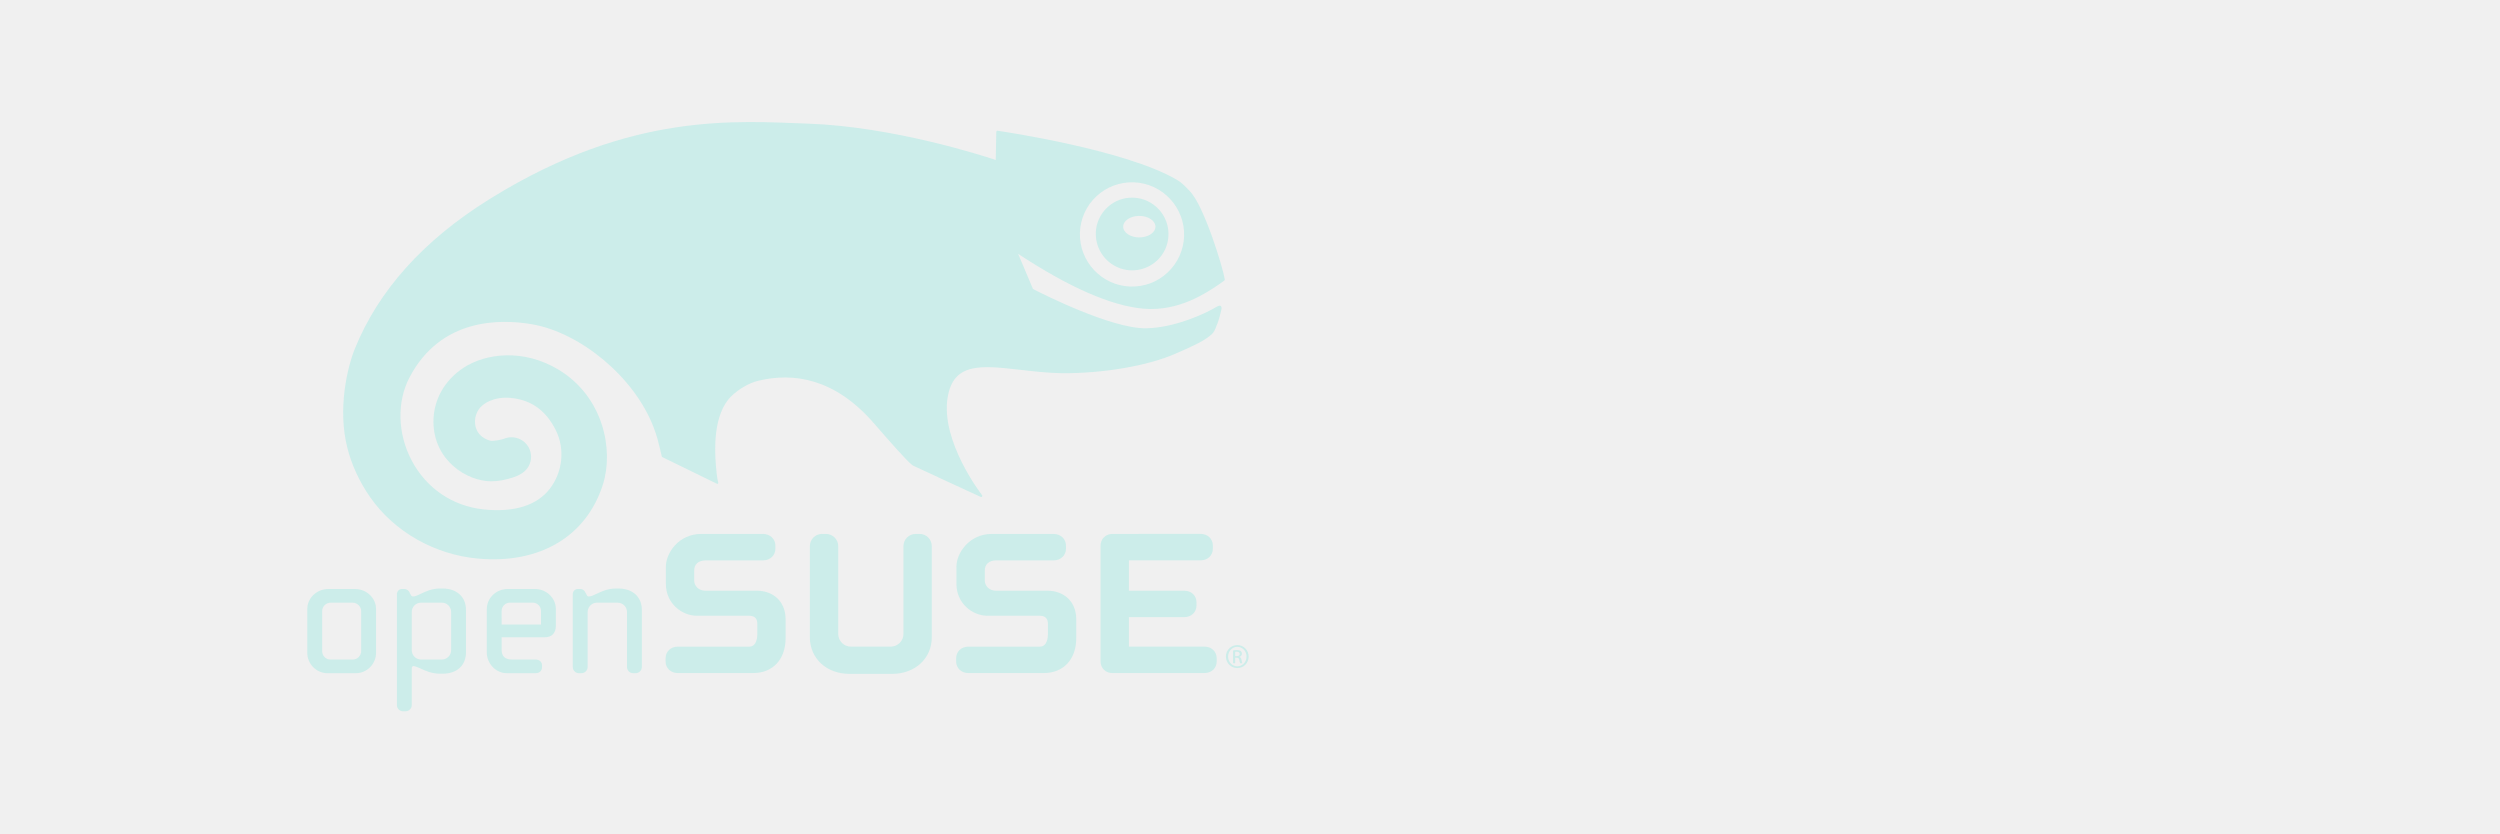
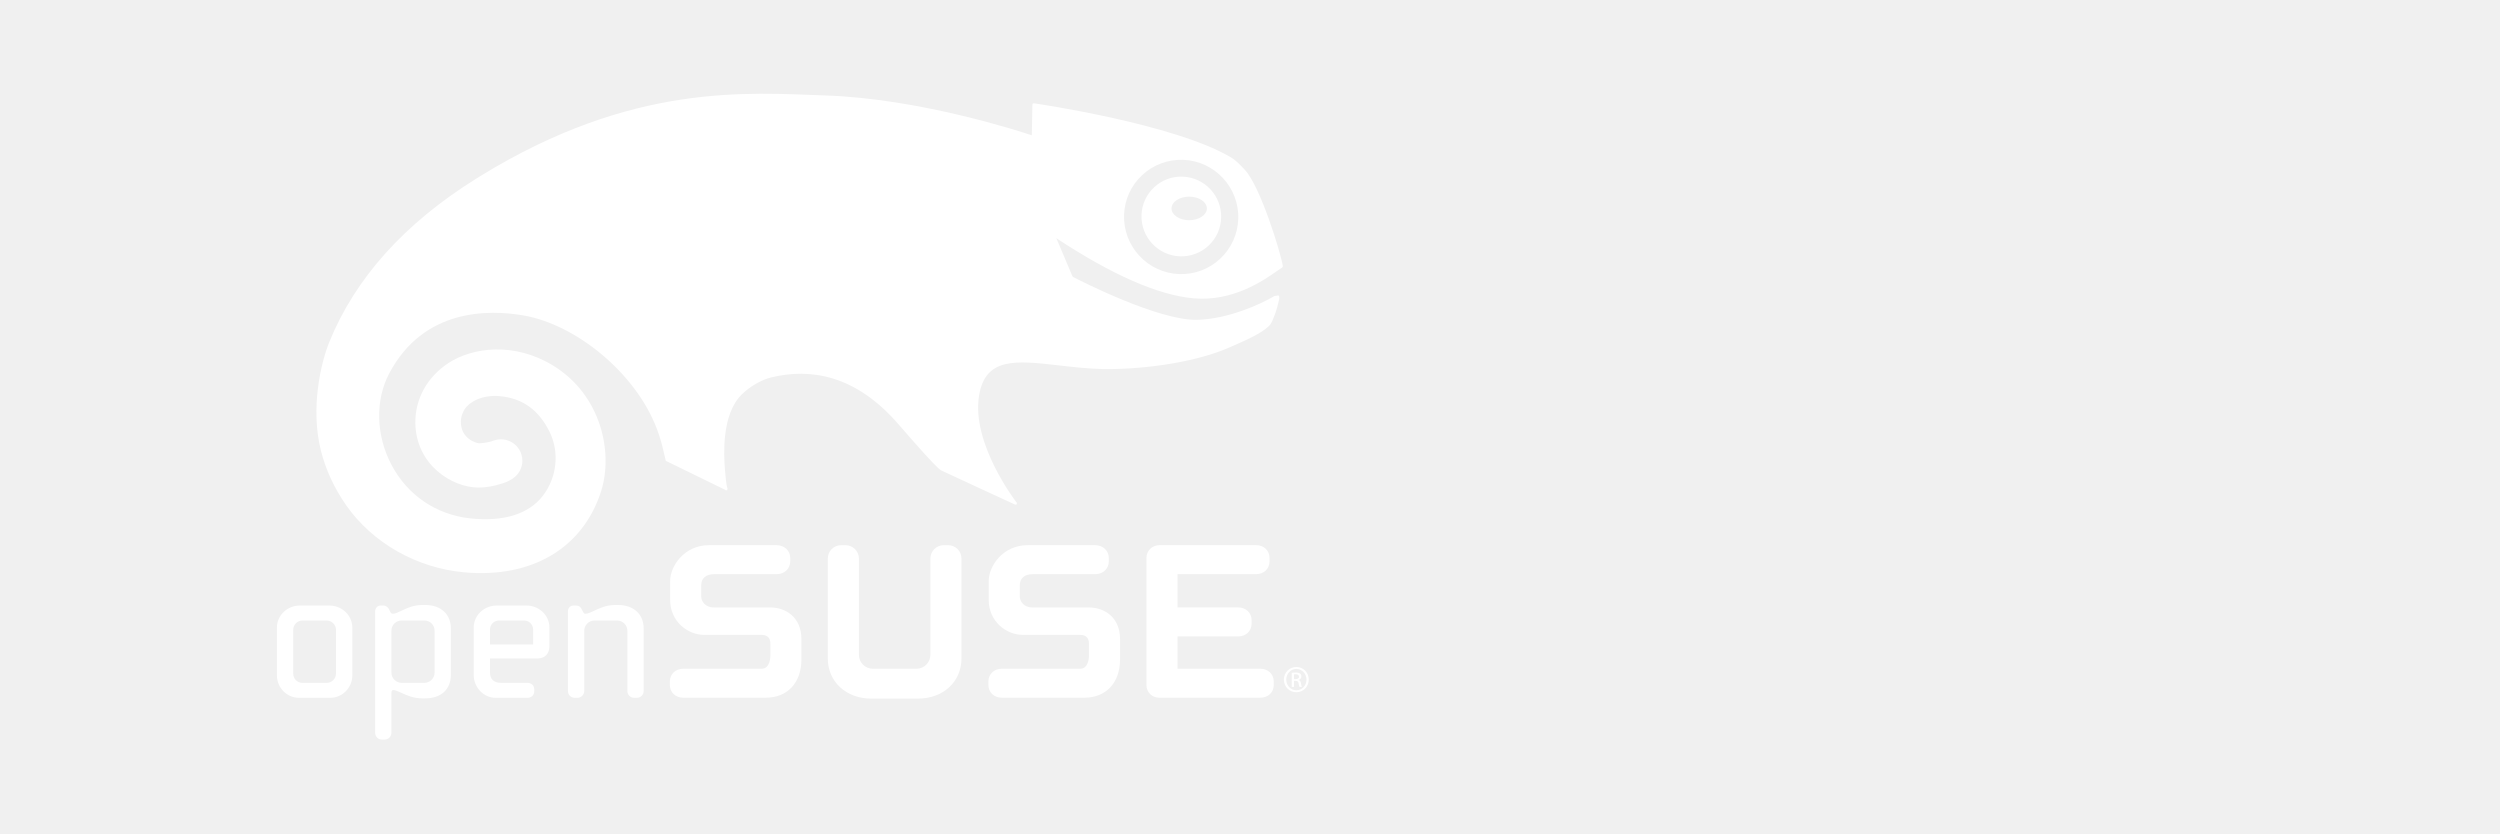
- <svg xmlns="http://www.w3.org/2000/svg" width="270" height="90" viewBox="-94.4 -31.5 849.8 283.3">
-   <g fill="#ccedea">
-     <path d="M290.85 35.7c-3.311-.12-6.45 1.05-8.85 3.3s-3.815 5.3-3.915 8.6c-.23 6.82 5.111 12.559 11.916 12.81 3.31.1 6.465-1.07 8.878-3.32a12.25 12.25 0 0 0 3.901-8.6c.23-6.818-5.109-12.548-11.93-12.79m2.02 13.512c-3.03 0-5.479-1.64-5.479-3.65 0-2.029 2.449-3.66 5.48-3.66 3.03 0 5.486 1.631 5.486 3.66 0 2.01-2.458 3.65-5.486 3.65m28.798 14.729c.09-.07.296-.251.269-.42-.685-4.278-7.06-25.028-11.884-30.018-1.33-1.36-2.394-2.7-4.55-3.96-17.454-10.171-58.863-16.31-60.803-16.59 0 0-.194-.041-.33.09-.104.103-.124.3-.124.3s-.16 8.58-.184 9.54c-4.229-1.42-34.972-11.351-63.791-12.351-24.44-.86-60.033-4.02-107.2 24.98l-1.394.868c-22.19 13.841-37.51 30.91-45.518 50.74-2.512 6.24-5.89 20.32-2.542 33.568 1.442 5.791 4.13 11.611 7.756 16.82 8.194 11.77 21.944 19.58 36.749 20.898 20.904 1.87 36.733-7.519 42.363-25.099 3.87-12.13 0-29.928-14.84-39.008-12.07-7.39-25.048-5.71-32.577-.73-6.531 4.33-10.23 11.06-10.165 18.451.15 13.11 11.444 20.078 19.564 20.1 2.359 0 4.728-.41 7.4-1.28.95-.29 1.844-.65 2.83-1.26l.309-.18.194-.13-.065.038c1.85-1.261 2.964-3.311 2.964-5.51q.001-.902-.256-1.821c-.959-3.32-4.239-5.328-7.638-4.71l-.46.11-.62.189-.902.31c-1.87.46-3.269.5-3.569.51-.95-.06-5.624-1.46-5.624-6.58v-.07c0-1.88.754-3.199 1.17-3.92 1.454-2.28 5.435-4.518 10.814-4.05 7.059.61 12.149 4.23 15.52 11.06 3.128 6.35 2.31 14.16-2.11 19.88-4.39 5.669-12.205 8.079-22.598 6.96-10.481-1.16-19.34-7.191-24.303-16.58-4.857-9.177-5.122-20.058-.686-28.417 10.609-20.03 30.649-19.82 41.637-17.921 16.26 2.82 34.758 17.819 41.319 35.139 1.06 2.76 1.6 4.95 2.071 6.95l.709 2.99 18.37 8.97c.394.192.528.258.685.14.19-.14.081-.53.081-.53-.114-.41-.38-.789-.805-5.93-.349-4.561-1.059-17.05 5.229-23.24 2.441-2.418 6.16-4.577 9.099-5.268 12.04-2.941 26.159-.912 39.507 14.54 6.91 7.98 10.279 11.618 11.97 13.248 0 0 .385.364.589.532.223.183.369.337.694.519.558.31 22.954 10.62 22.954 10.62s.266.132.462-.11c.193-.24.01-.479.01-.479-.15-.17-14.2-18.328-11.698-33.279 1.97-11.909 11.447-10.83 24.558-9.35 4.279.5 9.151 1.06 14.196 1.172 14.084.09 29.254-2.511 38.604-6.601 6.049-2.63 9.909-4.38 12.328-6.579.87-.72 1.32-1.89 1.79-3.15l.33-.831c.391-1.021.966-3.171 1.219-4.35.102-.519.22-1.027-.209-1.36-.392-.302-1.294.241-1.294.241-4.106 2.471-14.37 7.15-23.965 7.35-11.914.24-36.054-12.06-38.555-13.36-1.674-3.985-3.346-7.972-5.044-11.947 17.27 11.379 31.594 17.668 42.56 18.638 12.206 1.087 21.722-5.573 25.852-8.344.54-.36 1.08-.762 1.576-1.148zm-48.992-16.369c.176-4.73 2.156-9.12 5.615-12.34 3.46-3.23 7.974-4.9 12.708-4.75 9.76.35 17.43 8.59 17.095 18.339-.184 4.73-2.165 9.12-5.614 12.33-3.46 3.25-7.965 4.92-12.72 4.76-9.75-.36-17.41-8.58-17.084-18.338z" clip-rule="evenodd" fill-rule="evenodd" />
-     <path d="M143.98 150.01c-7.784 0-12.065 6.58-12.065 11.13v5.84c0 6.7 5.474 10.851 10.55 10.851h17.819c2.245 0 2.715 1.47 2.715 2.71v3.769c0 .4-.081 4.02-2.715 4.02h-24.303c-2.415 0-4.16 1.68-4.16 3.98v1.041c0 2.29 1.745 3.96 4.16 3.96h25.624c6.698 0 11.02-4.66 11.02-11.879v-6.301c0-6.779-4.87-9.81-9.706-9.81h-17.533c-2.64 0-3.835-1.98-3.835-3.38v-3.479c0-2.19 1.464-3.46 4.025-3.46h19.408c2.38 0 4.17-1.71 4.17-3.971v-1.04c0-2.27-1.82-3.981-4.25-3.981zm72.86 0a4.16 4.16 0 0 0-4.155 4.17v29.839c0 2.39-1.95 4.31-4.31 4.31h-13.546a4.31 4.31 0 0 1-4.309-4.31V154.18a4.174 4.174 0 0 0-4.169-4.171h-1.31a4.135 4.135 0 0 0-4.17 4.17v30.971c0 7.21 5.673 12.44 13.488 12.44h14.485c7.805 0 13.475-5.228 13.475-12.44v-30.97c0-2.33-1.829-4.171-4.16-4.171zm25.93 0c-7.78 0-12.074 6.58-12.074 11.13v5.84c0 6.7 5.484 10.851 10.564 10.851h17.814c2.249 0 2.72 1.47 2.72 2.71v3.769c0 .4-.08 4.02-2.72 4.02H234.76c-2.404 0-4.16 1.68-4.16 3.98v1.041c0 2.29 1.756 3.96 4.16 3.96h25.633c6.7 0 11.041-4.66 11.041-11.879v-6.301c0-6.779-4.884-9.81-9.72-9.81h-17.533c-2.647 0-3.84-1.98-3.84-3.38v-3.479c0-2.19 1.465-3.46 4.026-3.46h19.419c2.375 0 4.158-1.71 4.158-3.971v-1.04c0-2.27-1.818-3.981-4.26-3.981zm36.92 3.98v39.358c0 2.259 1.705 3.96 3.964 3.96h31.364c2.415 0 4.16-1.67 4.16-3.96v-1.042c0-2.3-1.745-3.98-4.16-3.98H289.33v-10.02h18.822c2.41 0 4.16-1.69 4.16-3.98v-1.04c0-2.302-1.75-3.971-4.16-3.971H289.33v-10.32h24.382c2.406 0 4.16-1.66 4.16-3.971v-1.04c0-2.301-1.754-3.981-4.16-3.981l-29.968.003c-2.307 0-4.055 1.715-4.055 3.984zM17.143 168.745c-3.93 0-7.13 3.058-7.13 6.83v14.839c0 3.83 3.096 6.95 6.892 6.95h9.599c3.795 0 6.891-3.12 6.891-6.95v-14.84c0-3.769-3.2-6.83-7.13-6.83zm-2.076 21.08v-13.551a2.903 2.903 0 0 1 2.9-2.889h7.48c1.56 0 2.89 1.33 2.89 2.889v13.55c0 1.6-1.295 2.9-2.89 2.9h-7.535c-1.6 0-2.845-1.272-2.845-2.9m40.066-21.255c-2.768 0-4.855.99-6.53 1.8-1.02.489-1.905.912-2.59.912a.82.82 0 0 1-.716-.37l-.638-1.221c-.16-.321-.8-.949-1.591-.949h-.95c-.911 0-1.64.82-1.64 1.819v37.64c0 1.18.93 2.11 2.11 2.11h.82c1.17 0 2.12-.94 2.12-2.11v-12.49c0-.37.24-.77.485-.77.685 0 1.57.402 2.59.87 1.675.77 3.762 1.72 6.53 1.72h.886c4.9 0 7.948-2.801 7.948-7.3v-14.368c0-4.43-3.113-7.291-7.948-7.291zm-9.603 20.963V176.57c0-1.79 1.4-3.188 3.189-3.188h7.01c1.79 0 3.189 1.4 3.189 3.188v12.962a3.19 3.19 0 0 1-3.189 3.188h-7.01a3.19 3.19 0 0 1-3.189-3.188m25.51-13.965v14.73c0 3.82 3.102 7.059 6.76 7.059h9.905c1.224 0 2.11-.849 2.11-2.001v-.65c0-1.159-.886-1.99-2.11-1.99h-8.137c-2.28 0-3.483-1.12-3.483-3.252v-4.309h14.678c2.361 0 3.757-1.44 3.757-3.88v-5.71c0-3.77-3.195-6.83-7.11-6.83l-9.248.002c-3.93.003-7.121 3.06-7.121 6.831m5.046.65c0-1.59 1.25-2.839 2.843-2.839h7.71c1.589 0 2.829 1.25 2.829 2.84v4.599H76.085zm38.836-7.648c-2.759 0-4.84.99-6.52 1.79-1.046.492-1.939.922-2.668.922-.321 0-.451-.04-.7-.472l-.58-1.06c-.334-.67-.9-1.008-1.665-1.008h-.816c-.985 0-1.705.768-1.705 1.819v24.69c0 1.17.925 2.11 2.116 2.11h.815a2.12 2.12 0 0 0 2.124-2.11v-18.68c0-1.75 1.43-3.188 3.18-3.188h7.014a3.196 3.196 0 0 1 3.185 3.188v18.68c0 1.17.93 2.11 2.11 2.11h.824a2.12 2.12 0 0 0 2.12-2.11v-19.39c0-4.43-3.114-7.29-7.953-7.29zm211.275 19.223c2.136 0 3.838 1.736 3.838 3.91 0 2.204-1.703 3.923-3.855 3.923-2.137 0-3.873-1.719-3.873-3.924 0-2.171 1.736-3.91 3.873-3.91zm-.017.607c-1.72 0-3.126 1.477-3.126 3.3 0 1.86 1.407 3.317 3.143 3.317 1.736.02 3.126-1.457 3.126-3.299s-1.39-3.318-3.126-3.318zm-.73 5.575h-.695v-4.358c.365-.053.712-.105 1.233-.105.662 0 1.095.138 1.354.33.262.189.402.484.402.903 0 .571-.382.919-.85 1.06v.036c.382.068.641.416.729 1.06.105.678.207.938.277 1.076h-.73c-.105-.138-.208-.538-.294-1.112-.105-.554-.382-.765-.938-.765h-.486v1.875zm0-2.415h.503c.574 0 1.06-.207 1.06-.747 0-.382-.277-.765-1.06-.765-.226 0-.382.018-.503.037z" />
+ <svg xmlns="http://www.w3.org/2000/svg" version="1.1" x="0" y="0" width="270" height="90" viewBox="27.3 -11.6 339.6 113.2" id="svg2">
+   <defs id="defs2">
+     <clipPath id="vlpa">
+       <path d="M 0,200.3 H 320 V 0 H 0 Z" id="path1" />
+     </clipPath>
+   </defs>
+   <g transform="matrix(0.4380423,0,0,-0.4380423,64.91652,88.86553)" id="g13" style="fill:#ffffff;fill-opacity:1">
+     <g clip-path="url(#vlpa)" id="g12" style="fill:#ffffff;fill-opacity:1">
+       <g transform="translate(262.7,162.7)" id="g2" style="fill:#ffffff;fill-opacity:1">
+         <path d="m 0,0 c 0.175,4.73 2.156,9.12 5.614,12.34 3.46,3.231 7.975,4.9 12.71,4.75 9.761,-0.349 17.43,-8.589 17.1,-18.34 C 35.24,-5.98 33.26,-10.37 29.81,-13.58 26.35,-16.83 21.846,-18.5 17.09,-18.34 7.341,-17.981 -0.32,-9.76 0.01,0 Z m 47.35,-17.44 c 0.805,0.532 1.396,0.972 1.645,1.07 l 0.269,0.419 c -0.681,4.28 -7.06,25.03 -11.88,30.02 -1.329,1.36 -2.394,2.7 -4.549,3.961 -17.46,10.17 -58.86,16.31 -60.8,16.59 l -0.33,-0.091 -0.124,-0.3 c 0,0 -0.16,-8.58 -0.184,-9.539 -4.229,1.421 -34.97,11.35 -63.79,12.35 -24.44,0.859 -60.03,4.02 -107.2,-24.98 l -1.395,-0.868 c -22.19,-13.84 -37.51,-30.91 -45.52,-50.74 -2.512,-6.24 -5.89,-20.32 -2.542,-33.57 1.442,-5.791 4.131,-11.61 7.756,-16.82 8.194,-11.77 21.94,-19.58 36.75,-20.9 20.9,-1.87 36.73,7.519 42.36,25.1 3.871,12.13 0,29.93 -14.84,39.01 -12.07,7.391 -25.05,5.711 -32.58,0.73 -6.532,-4.331 -10.23,-11.06 -10.17,-18.45 0.151,-13.11 11.44,-20.08 19.56,-20.1 2.359,0 4.728,0.41 7.399,1.28 0.951,0.29 1.845,0.649 2.831,1.259 l 0.309,0.181 0.194,0.13 -0.065,-0.039 c 1.851,1.261 2.964,3.312 2.964,5.511 0,0.6 -0.084,1.208 -0.256,1.82 -0.959,3.32 -4.239,5.329 -7.638,4.71 l -0.459,-0.109 -0.621,-0.19 -0.901,-0.31 c -1.87,-0.46 -3.27,-0.5 -3.569,-0.51 -0.951,0.061 -5.625,1.461 -5.625,6.58 v 0.07 c 0,1.88 0.754,3.199 1.17,3.92 1.454,2.28 5.435,4.518 10.81,4.05 7.059,-0.611 12.15,-4.231 15.52,-11.06 3.129,-6.349 2.31,-14.16 -2.11,-19.88 -4.39,-5.669 -12.2,-8.078 -22.6,-6.959 -10.48,1.159 -19.34,7.19 -24.3,16.58 -4.856,9.178 -5.121,20.06 -0.685,28.42 10.61,20.03 30.65,19.82 41.64,17.92 16.26,-2.821 34.76,-17.82 41.32,-35.14 1.06,-2.761 1.6,-4.949 2.072,-6.951 l 0.708,-2.99 18.37,-8.969 0.24,-0.181 0.446,0.041 0.081,0.529 c -0.114,0.411 -0.381,0.789 -0.805,5.93 -0.349,4.562 -1.06,17.05 5.228,23.24 2.441,2.419 6.161,4.578 9.099,5.269 12.04,2.941 26.16,0.912 39.51,-14.54 6.911,-7.981 10.28,-11.62 11.97,-13.25 l 0.59,-0.532 0.694,-0.519 c 0.554,-0.301 22.96,-10.62 22.96,-10.62 l 0.461,0.11 0.009,0.479 c -0.149,0.17 -14.2,18.33 -11.7,33.28 1.969,11.91 11.45,10.83 24.56,9.35 4.28,-0.5 9.152,-1.06 14.2,-1.172 14.08,-0.089 29.25,2.511 38.6,6.601 6.049,2.63 9.909,4.38 12.33,6.579 0.87,0.721 1.32,1.891 1.791,3.15 l 0.329,0.831 c 0.391,1.021 0.967,3.171 1.219,4.35 0.102,0.519 0.162,1.068 -0.209,1.359 l -1.294,-0.24 c -4.106,-2.471 -14.37,-7.15 -23.96,-7.35 -11.91,-0.241 -35.9,11.98 -38.4,13.28 l -0.241,0.279 c -0.589,1.44 -4.19,9.949 -4.96,11.75 17.27,-11.38 31.59,-17.67 42.56,-18.64 12.21,-1.087 21.72,5.574 25.79,8.422 H 47.361 Z M 20.2,-1.64 c -3.031,0 -5.479,1.64 -5.479,3.65 0,2.029 2.448,3.66 5.479,3.66 3.031,0 5.486,-1.631 5.486,-3.66 C 25.684,0 23.229,-1.64 20.2,-1.64 M 18.179,11.87 C 14.868,11.989 11.729,10.819 9.329,8.569 6.93,6.319 5.515,3.271 5.415,-0.03 c -0.23,-6.821 5.111,-12.56 11.92,-12.81 3.309,-0.1 6.464,1.07 8.878,3.32 2.409,2.261 3.795,5.311 3.9,8.599 0.23,6.819 -5.109,12.55 -11.93,12.79 z" style="fill:#ffffff;fill-opacity:1" id="path2" />
+       </g>
+       <g transform="translate(134,60.29)" id="g3" style="fill:#ffffff;fill-opacity:1">
+         <path d="m 0,0 c -7.784,0 -12.06,-6.58 -12.06,-11.13 v -5.84 c 0,-6.7 5.474,-10.85 10.55,-10.85 h 17.82 c 2.245,0 2.715,-1.47 2.715,-2.71 v -3.769 c 0,-0.4 -0.081,-4.02 -2.715,-4.02 h -24.3 c -2.415,0 -4.161,-1.68 -4.161,-3.98 v -1.041 c 0,-2.291 1.746,-3.961 4.161,-3.961 h 25.62 c 6.698,0 11.02,4.66 11.02,11.88 v 6.302 c 0,6.779 -4.87,9.809 -9.706,9.809 H 1.414 c -2.64,0 -3.836,1.98 -3.836,3.38 v 3.48 c 0,2.19 1.465,3.46 4.025,3.46 h 19.41 c 2.38,0 4.171,1.71 4.171,3.971 v 1.04 c 0,2.269 -1.821,3.981 -4.251,3.981 H 0.013 Z" style="fill:#ffffff;fill-opacity:1" id="path3" />
+       </g>
+       <g transform="translate(206.8,60.29)" id="g4" style="fill:#ffffff;fill-opacity:1">
+         <path d="m 0,0 c -2.301,0 -4.155,-1.87 -4.155,-4.171 v -29.84 c 0,-2.391 -1.95,-4.311 -4.311,-4.311 h -13.54 c -2.369,0 -4.309,1.92 -4.309,4.311 v 29.84 c 0,2.301 -1.87,4.171 -4.169,4.171 h -1.31 c -2.335,0 -4.171,-1.842 -4.171,-4.171 v -30.97 c 0,-7.21 5.674,-12.44 13.49,-12.44 h 14.48 c 7.805,0 13.48,5.229 13.48,12.44 v 30.97 C 5.485,-1.842 3.656,0 1.325,0 H 0.006 Z" style="fill:#ffffff;fill-opacity:1" id="path4" />
+       </g>
+       <g transform="translate(232.8,60.29)" id="g5" style="fill:#ffffff;fill-opacity:1">
+         <path d="m 0,0 c -7.78,0 -12.07,-6.58 -12.07,-11.13 v -5.84 c 0,-6.7 5.485,-10.85 10.56,-10.85 H 16.3 c 2.248,0 2.72,-1.47 2.72,-2.71 v -3.769 c 0,-0.4 -0.081,-4.02 -2.72,-4.02 H -8.01 c -2.404,0 -4.16,-1.68 -4.16,-3.98 v -1.041 c 0,-2.291 1.756,-3.961 4.16,-3.961 h 25.63 c 6.7,0 11.04,4.66 11.04,11.88 v 6.302 c 0,6.779 -4.884,9.809 -9.72,9.809 H 1.41 c -2.646,0 -3.839,1.98 -3.839,3.38 v 3.48 c 0,2.19 1.464,3.46 4.025,3.46 h 19.42 c 2.374,0 4.158,1.71 4.158,3.971 v 1.04 c 0,2.269 -1.819,3.981 -4.26,3.981 H 0.004 Z" style="fill:#ffffff;fill-opacity:1" id="path5" />
+       </g>
+       <g transform="translate(273.7,60.29)" id="g6" style="fill:#ffffff;fill-opacity:1">
+         <path d="m 0,0 c -2.31,0 -4.055,-1.712 -4.055,-3.981 v -39.36 c 0,-2.259 1.705,-3.96 3.964,-3.96 h 31.36 c 2.415,0 4.16,1.67 4.16,3.96 v 1.042 c 0,2.3 -1.745,3.98 -4.16,3.98 H 5.579 v 10.02 h 18.82 c 2.41,0 4.161,1.69 4.161,3.981 v 1.04 c 0,2.301 -1.751,3.971 -4.161,3.971 H 5.579 v 10.32 h 24.38 c 2.406,0 4.16,1.659 4.16,3.971 v 1.04 c 0,2.301 -1.754,3.981 -4.16,3.981 H -0.011 V 0 Z" style="fill:#ffffff;fill-opacity:1" id="path6" />
+       </g>
+       <g transform="translate(5.053,20.49)" id="g7" style="fill:#ffffff;fill-opacity:1">
+         <path d="m 0,0 v 13.55 c 0,1.589 1.305,2.889 2.901,2.889 h 7.478 c 1.561,0 2.891,-1.329 2.891,-2.889 V 0 c 0,-1.6 -1.295,-2.899 -2.891,-2.899 H 2.845 C 1.245,-2.899 0,-1.628 0,0 m 2.077,21.08 c -3.931,0 -7.13,-3.059 -7.13,-6.83 V -0.59 c 0,-3.831 3.096,-6.951 6.891,-6.951 h 9.599 c 3.795,0 6.891,3.12 6.891,6.951 v 14.84 c 0,3.769 -3.201,6.83 -7.13,6.83 H 2.076 Z" style="fill:#ffffff;fill-opacity:1" id="path7" />
+       </g>
+       <g transform="translate(35.51,20.78)" id="g8" style="fill:#ffffff;fill-opacity:1">
+         <path d="m 0,0 v 12.96 c 0,1.791 1.4,3.189 3.188,3.189 h 7.011 c 1.79,0 3.188,-1.4 3.188,-3.189 V 0 c 0,-1.759 -1.435,-3.188 -3.188,-3.188 H 3.188 C 1.433,-3.188 0,-1.759 0,0 Z m 9.602,20.96 c -2.767,0 -4.854,-0.989 -6.529,-1.799 -1.021,-0.49 -1.905,-0.912 -2.591,-0.912 -0.31,0 -0.575,0.14 -0.715,0.37 l -0.639,1.22 c -0.159,0.321 -0.799,0.949 -1.59,0.949 h -0.949 c -0.912,0 -1.642,-0.819 -1.642,-1.818 v -37.64 c 0,-1.18 0.931,-2.11 2.11,-2.11 h 0.821 c 1.17,0 2.12,0.94 2.12,2.11 v 12.49 c 0,0.37 0.241,0.77 0.484,0.77 0.686,0 1.57,-0.402 2.591,-0.87 1.675,-0.77 3.762,-1.719 6.529,-1.719 h 0.886 c 4.9,0 7.949,2.801 7.949,7.3 v 14.37 c 0,4.43 -3.114,7.29 -7.949,7.29 H 9.602 v 0.002 z" style="fill:#ffffff;fill-opacity:1" id="path8" />
+       </g>
+       <g transform="translate(66.07,34.09)" id="g9" style="fill:#ffffff;fill-opacity:1">
+         <path d="m 0,0 c 0,1.591 1.251,2.839 2.843,2.839 h 7.71 c 1.589,0 2.829,-1.248 2.829,-2.839 V -4.599 H 0.002 C 0.004,-3.999 0.004,0 0.004,0 Z m 2.075,7.48 c -3.931,0 -7.121,-3.058 -7.121,-6.829 v -14.73 c 0,-3.82 3.101,-7.059 6.76,-7.059 h 9.903 c 1.225,0 2.11,0.848 2.11,2.001 v 0.649 c 0,1.159 -0.885,1.99 -2.11,1.99 H 3.481 c -2.28,0 -3.483,1.121 -3.483,3.252 v 4.309 h 14.68 c 2.361,0 3.757,1.44 3.757,3.88 v 5.71 c 0,3.769 -3.196,6.83 -7.11,6.83 H 2.077 V 7.479 Z" style="fill:#ffffff;fill-opacity:1" id="path9" />
+       </g>
+       <g transform="translate(104.9,41.74)" id="g10" style="fill:#ffffff;fill-opacity:1">
+         <path d="m 0,0 c -2.759,0 -4.841,-0.989 -6.521,-1.791 -1.045,-0.491 -1.938,-0.92 -2.667,-0.92 -0.321,0 -0.451,0.04 -0.7,0.471 l -0.581,1.06 c -0.333,0.67 -0.899,1.008 -1.664,1.008 h -0.816 c -0.985,0 -1.704,-0.768 -1.704,-1.819 v -24.69 c 0,-1.169 0.924,-2.109 2.115,-2.109 h 0.815 c 1.17,0 2.124,0.95 2.124,2.109 v 18.68 c 0,1.75 1.43,3.188 3.18,3.188 h 7.014 c 1.755,0 3.185,-1.438 3.185,-3.188 v -18.68 c 0,-1.169 0.929,-2.109 2.11,-2.109 h 0.824 c 1.17,0 2.12,0.95 2.12,2.109 v 19.39 C 8.834,-2.86 5.719,0 0.88,0 Z" style="fill:#ffffff;fill-opacity:1" id="path10" />
+       </g>
+       <g transform="translate(315.4,18.75)" id="g11" style="fill:#ffffff;fill-opacity:1">
+         <path d="m 0,0 h 0.503 c 0.574,0 1.06,0.207 1.06,0.747 0,0.382 -0.277,0.765 -1.06,0.765 C 0.277,1.512 0.121,1.494 0,1.475 Z M 0,-2.415 H -0.695 V 1.943 C -0.33,1.996 0.018,2.048 0.538,2.048 1.2,2.048 1.633,1.91 1.892,1.719 2.154,1.529 2.294,1.235 2.294,0.815 2.294,0.244 1.912,-0.104 1.443,-0.244 V -0.281 C 1.826,-0.349 2.085,-0.696 2.173,-1.34 2.278,-2.019 2.38,-2.278 2.45,-2.417 H 1.721 C 1.615,-2.278 1.512,-1.878 1.426,-1.305 1.321,-0.751 1.043,-0.54 0.488,-0.54 H 0.002 V -2.415 Z M 0.73,3.16 c -1.719,0 -3.126,-1.476 -3.126,-3.3 0,-1.859 1.407,-3.317 3.143,-3.317 1.736,-0.019 3.126,1.458 3.126,3.299 0,1.842 -1.39,3.318 -3.126,3.318 z m 0.017,0.607 c 2.136,0 3.838,-1.736 3.838,-3.909 0,-2.205 -1.703,-3.923 -3.855,-3.923 -2.137,0 -3.873,1.718 -3.873,3.923 0,2.171 1.736,3.909 3.873,3.909 z" style="fill:#ffffff;fill-opacity:1" id="path11" />
+       </g>
+     </g>
  </g>
</svg>
